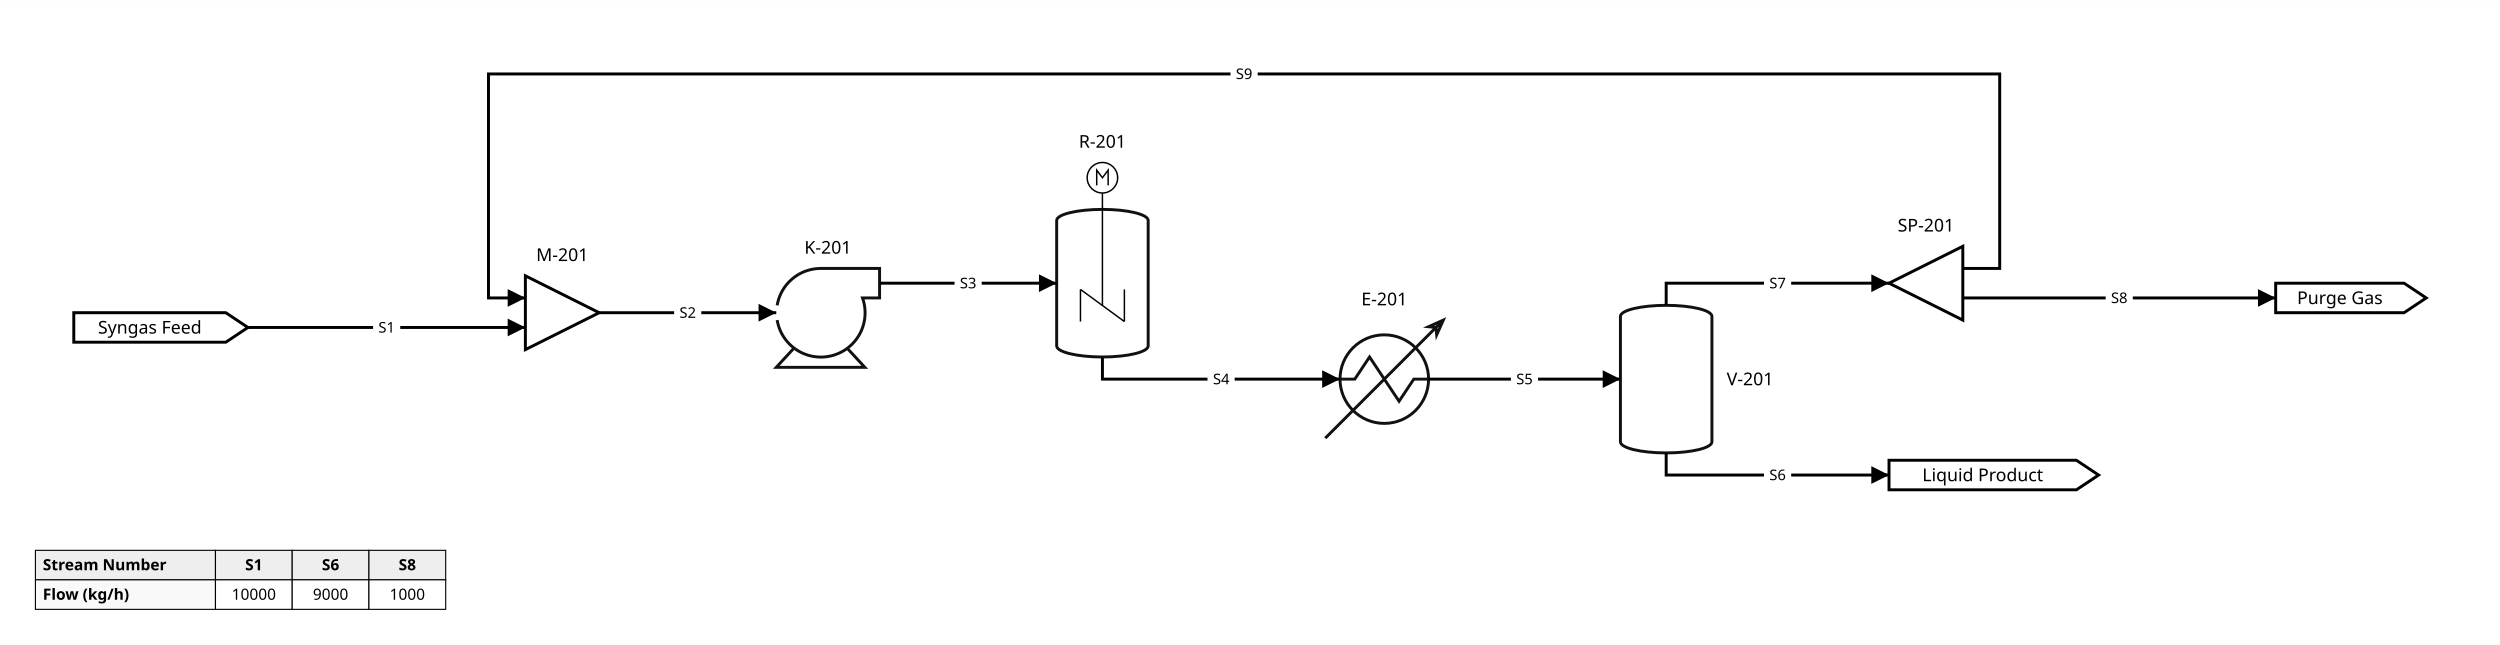
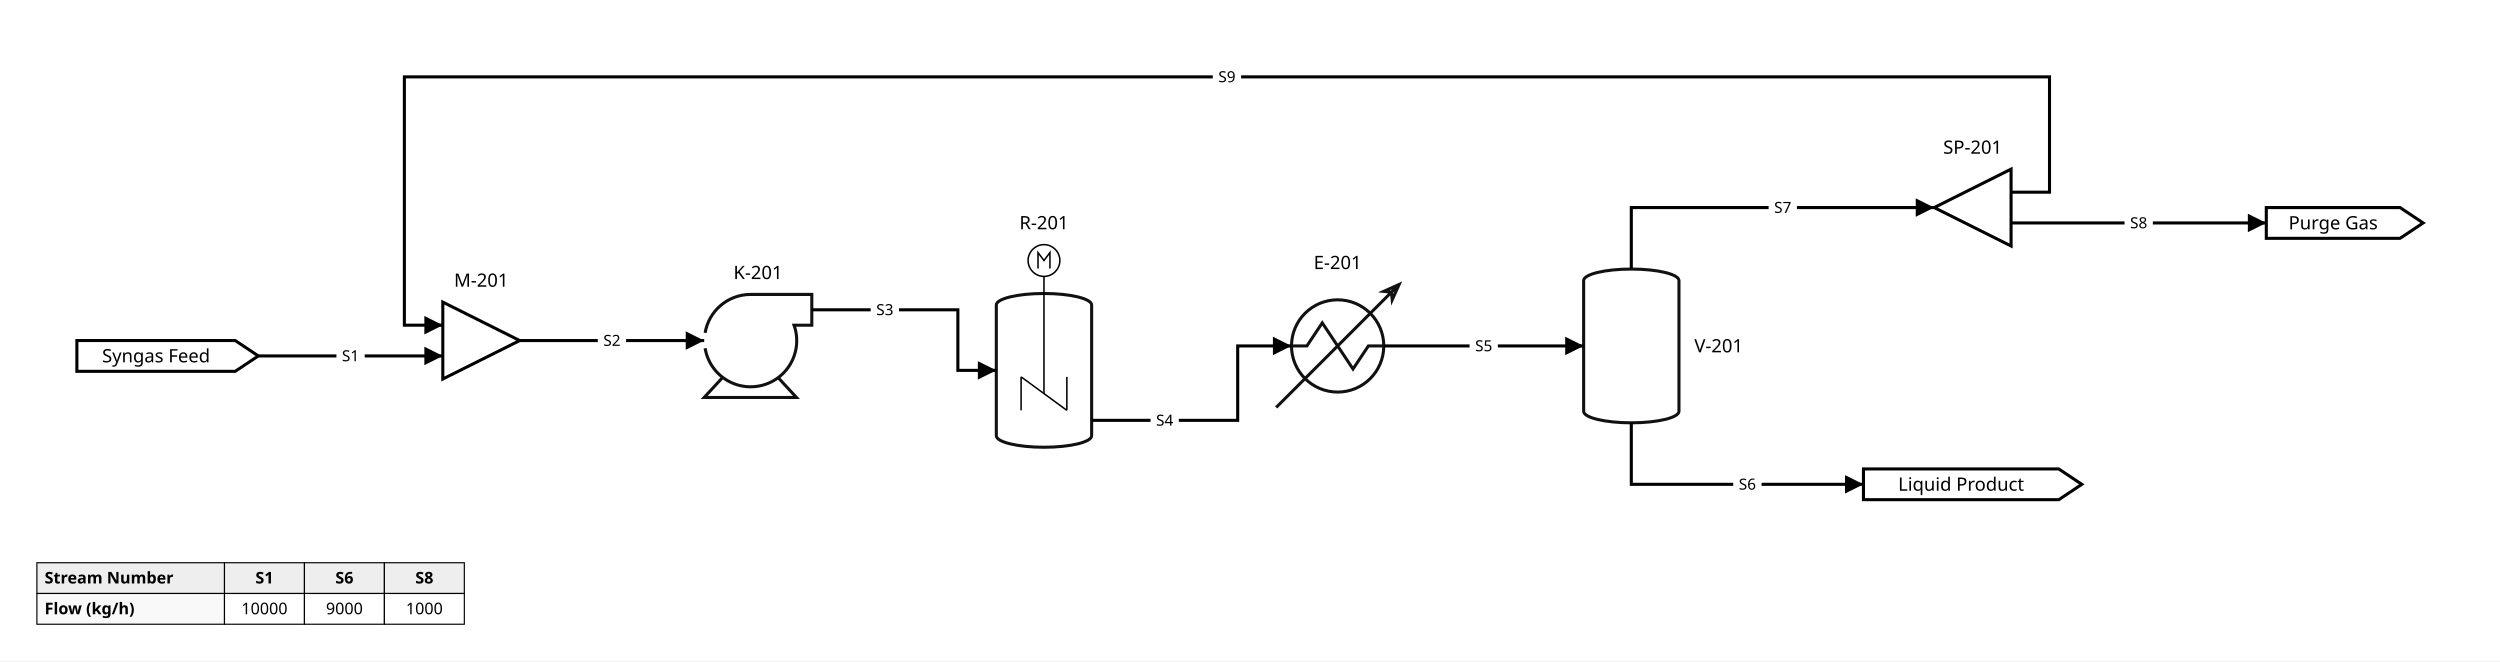
- <svg xmlns="http://www.w3.org/2000/svg" width="1694" height="437" viewBox="-68.0 -95.9 1694.0 436.8">
-   <rect x="-68.0" y="-95.9" width="1694.0" height="436.8" fill="white" />
+ <svg xmlns="http://www.w3.org/2000/svg" width="1626" height="430" viewBox="0.0 -60.0 1626.0 430.0">
+   <rect x="0.0" y="-60.0" width="1626.0" height="430.0" fill="white" />
  <g id="stream_table">
-     <rect x="-44.0" y="276.9" width="122.0" height="20.0" fill="#eee" stroke="black" stroke-width="0.75" />
-     <text x="-39.0" y="290.4" font-family="sans-serif" font-size="10.5" font-weight="bold" text-anchor="start">Stream Number</text>
-     <rect x="78.0" y="276.9" width="52.0" height="20.0" fill="#eee" stroke="black" stroke-width="0.75" />
-     <text x="104.0" y="290.4" font-family="sans-serif" font-size="10.5" font-weight="bold" text-anchor="middle">S1</text>
-     <rect x="130.0" y="276.9" width="52.0" height="20.0" fill="#eee" stroke="black" stroke-width="0.75" />
-     <text x="156.0" y="290.4" font-family="sans-serif" font-size="10.5" font-weight="bold" text-anchor="middle">S6</text>
-     <rect x="182.0" y="276.9" width="52.0" height="20.0" fill="#eee" stroke="black" stroke-width="0.75" />
-     <text x="208.0" y="290.4" font-family="sans-serif" font-size="10.5" font-weight="bold" text-anchor="middle">S8</text>
-     <rect x="-44.0" y="296.9" width="122.0" height="20.0" fill="#f9f9f9" stroke="black" stroke-width="0.75" />
-     <text x="-39.0" y="310.4" font-family="sans-serif" font-size="10.5" font-weight="bold" text-anchor="start">Flow (kg/h)</text>
-     <rect x="78.0" y="296.9" width="52.0" height="20.0" fill="white" stroke="black" stroke-width="0.75" />
-     <text x="104.0" y="310.4" font-family="sans-serif" font-size="10.5" text-anchor="middle">10000</text>
-     <rect x="130.0" y="296.9" width="52.0" height="20.0" fill="white" stroke="black" stroke-width="0.75" />
-     <text x="156.0" y="310.4" font-family="sans-serif" font-size="10.5" text-anchor="middle">9000</text>
-     <rect x="182.0" y="296.9" width="52.0" height="20.0" fill="white" stroke="black" stroke-width="0.75" />
-     <text x="208.0" y="310.4" font-family="sans-serif" font-size="10.5" text-anchor="middle">1000</text>
+     <rect x="24.0" y="306.0" width="122.0" height="20.0" fill="#eee" stroke="black" stroke-width="0.75" />
+     <text x="29.0" y="319.5" font-family="sans-serif" font-size="10.5" font-weight="bold" text-anchor="start">Stream Number</text>
+     <rect x="146.0" y="306.0" width="52.0" height="20.0" fill="#eee" stroke="black" stroke-width="0.75" />
+     <text x="172.0" y="319.5" font-family="sans-serif" font-size="10.5" font-weight="bold" text-anchor="middle">S1</text>
+     <rect x="198.0" y="306.0" width="52.0" height="20.0" fill="#eee" stroke="black" stroke-width="0.75" />
+     <text x="224.0" y="319.5" font-family="sans-serif" font-size="10.5" font-weight="bold" text-anchor="middle">S6</text>
+     <rect x="250.0" y="306.0" width="52.0" height="20.0" fill="#eee" stroke="black" stroke-width="0.75" />
+     <text x="276.0" y="319.5" font-family="sans-serif" font-size="10.5" font-weight="bold" text-anchor="middle">S8</text>
+     <rect x="24.0" y="326.0" width="122.0" height="20.0" fill="#f9f9f9" stroke="black" stroke-width="0.75" />
+     <text x="29.0" y="339.5" font-family="sans-serif" font-size="10.5" font-weight="bold" text-anchor="start">Flow (kg/h)</text>
+     <rect x="146.0" y="326.0" width="52.0" height="20.0" fill="white" stroke="black" stroke-width="0.75" />
+     <text x="172.0" y="339.5" font-family="sans-serif" font-size="10.5" text-anchor="middle">10000</text>
+     <rect x="198.0" y="326.0" width="52.0" height="20.0" fill="white" stroke="black" stroke-width="0.75" />
+     <text x="224.0" y="339.5" font-family="sans-serif" font-size="10.5" text-anchor="middle">9000</text>
+     <rect x="250.0" y="326.0" width="52.0" height="20.0" fill="white" stroke="black" stroke-width="0.75" />
+     <text x="276.0" y="339.5" font-family="sans-serif" font-size="10.5" text-anchor="middle">1000</text>
  </g>
  <defs>
    <marker id="arrow_black" viewBox="0 0 10 10" refX="10" refY="5" markerWidth="12" markerHeight="12" markerUnits="userSpaceOnUse" orient="auto-start-reverse">
      <path d="M 0 0 L 10 5 L 0 10 z" fill="black" />
    </marker>
    <symbol id="sym_compressor" viewBox="0 0 70.0 67.0" overflow="visible">
      <path d="M 12.0 54.0 L 0.0 67.0 L 60.0 67.0 L 48.0 54.0" fill="white" stroke="#111" stroke-width="2.0" />
      <path d="M 0.6 25.0 A 30.0 30.0 0.0 0 1 30.0 0.0 L 70.0 0.0 L 70.0 20.0 L 58.45 20.0 A 30.0 30.0 0.0 0 1 51.859 50.83 A 30.0 30.0 0.0 0 1 21.341 58.742 A 30.0 30.0 0.0 0 1 0.6 35.0" fill="white" stroke="#111" stroke-width="2.0" />
    </symbol>
    <symbol id="sym_cooler" viewBox="0 0 80.0 80.0" overflow="visible">
      <ellipse cx="40.0" cy="40.0" rx="30.0" ry="30.0" fill="white" stroke="#111" stroke-width="2.0" />
      <path d="M 10.0 40.0 L 20.0 40.0 L 30.0 25.0 L 50.0 55.0 L 60.0 40.0 L 70.0 40.0 M 80.0 0.0 L 0.0 80.0 M 70.0 4.5 L 80.0 0.0 L 75.5 10.0 L 75.0 5.0 Z" fill="white" stroke="#111" stroke-width="2.0" />
    </symbol>
    <symbol id="sym_mixer" viewBox="0 0 50.0 50.0" overflow="visible">
      <polygon points="0,0 50,25 0,50" fill="none" stroke="black" stroke-width="2" />
    </symbol>
    <symbol id="sym_reactor_cace69d09" viewBox="0 0 62.0 131.778" overflow="visible">
      <path d="M 0 39.278 A 31 7.5 0 0 1 31 31.778 A 31 7.5 0 0 1 62 39.278 L 62 124.278 A 31 7.5 0 0 1 31 131.778 A 31 7.5 0 0 1 0 124.278 Z" fill="white" stroke="#111" stroke-width="2" />
      <line x1="31" y1="20.667" x2="31" y2="96.889" fill="none" stroke="black" stroke-width="1" />
      <path d="M 16.12 86 L 16.12 107.778 M 16.12 86 L 45.88 107.778 M 45.88 86 L 45.88 107.778" fill="none" stroke="black" stroke-width="1" />
      <ellipse cx="31" cy="10.333" rx="10.333" ry="10.333" fill="none" stroke="black" stroke-width="1" />
      <path d="M 27.125 15.5 L 27.125 5.167 L 31 10.333 L 34.875 5.167 L 34.875 15.5" fill="none" stroke="black" stroke-width="1" />
    </symbol>
    <symbol id="sym_separator" viewBox="0 0 62.0 100.0" overflow="visible">
      <path d="M 0 7.5 A 31 7.5 0 0 1 31 0 A 31 7.5 0 0 1 62 7.5 L 62 92.5 A 31 7.5 0 0 1 31 100 A 31 7.5 0 0 1 0 92.5 Z" fill="white" stroke="#111" stroke-width="2" />
    </symbol>
    <symbol id="sym_splitter" viewBox="0 0 50.0 50.0" overflow="visible">
      <polygon points="0,25 50,0 50,50" fill="none" stroke="black" stroke-width="2" />
    </symbol>
  </defs>
  <g id="units">
-     <polygon points="-18.0,115.889 85.0,115.889 100.0,125.889 85.0,135.889 -18.0,135.889" fill="transparent" stroke="black" stroke-width="2" />
-     <text x="33.5" y="125.889" font-family="sans-serif" font-size="12" text-anchor="middle" dominant-baseline="middle">Syngas Feed</text>
-     <use href="#sym_mixer" x="288" y="90.89" width="50.0" height="50.0" />
-     <use href="#sym_compressor" x="458" y="85.89" width="70.0" height="67.0" />
-     <use href="#sym_reactor_cace69d09" x="648" y="14.11" width="62.0" height="131.778" />
-     <use href="#sym_cooler" x="830" y="120.89" width="80.0" height="80.0" />
-     <use href="#sym_separator" x="1030" y="110.89" width="62.0" height="100.0" />
-     <use href="#sym_splitter" x="1212" y="70.89" width="50.0" height="50.0" />
-     <polygon points="1212.0,215.889 1339.0,215.889 1354.0,225.889 1339.0,235.889 1212.0,235.889" fill="transparent" stroke="black" stroke-width="2" />
-     <text x="1275.5" y="225.889" font-family="sans-serif" font-size="12" text-anchor="middle" dominant-baseline="middle">Liquid Product</text>
-     <polygon points="1474.0,95.889 1561.0,95.889 1576.0,105.889 1561.0,115.889 1474.0,115.889" fill="transparent" stroke="black" stroke-width="2" />
-     <text x="1517.5" y="105.889" font-family="sans-serif" font-size="12" text-anchor="middle" dominant-baseline="middle">Purge Gas</text>
+     <polygon points="50.0,161.5 153.0,161.5 168.0,171.5 153.0,181.5 50.0,181.5" fill="transparent" stroke="black" stroke-width="2" />
+     <text x="101.5" y="171.5" font-family="sans-serif" font-size="12" text-anchor="middle" dominant-baseline="middle">Syngas Feed</text>
+     <use href="#sym_mixer" x="288" y="136.5" width="50.0" height="50.0" />
+     <use href="#sym_compressor" x="458" y="131.5" width="70.0" height="67.0" />
+     <use href="#sym_reactor_cace69d09" x="648" y="99.11" width="62.0" height="131.778" />
+     <use href="#sym_cooler" x="830" y="125" width="80.0" height="80.0" />
+     <use href="#sym_separator" x="1030" y="115" width="62.0" height="100.0" />
+     <use href="#sym_splitter" x="1258" y="50" width="50.0" height="50.0" />
+     <polygon points="1212.0,245.0 1339.0,245.0 1354.0,255.0 1339.0,265.0 1212.0,265.0" fill="transparent" stroke="black" stroke-width="2" />
+     <text x="1275.5" y="255.0" font-family="sans-serif" font-size="12" text-anchor="middle" dominant-baseline="middle">Liquid Product</text>
+     <polygon points="1474.0,75.0 1561.0,75.0 1576.0,85.0 1561.0,95.0 1474.0,95.0" fill="transparent" stroke="black" stroke-width="2" />
+     <text x="1517.5" y="85.0" font-family="sans-serif" font-size="12" text-anchor="middle" dominant-baseline="middle">Purge Gas</text>
  </g>
  <g id="streams">
-     <path d="M 100.0,125.889 L 288.0,125.889" fill="none" stroke="black" stroke-width="2" marker-end="url(#arrow_black)" />
-     <path d="M 338.0,115.889 L 458.0,115.889" fill="none" stroke="black" stroke-width="2" marker-end="url(#arrow_black)" />
-     <path d="M 528.0,95.889 L 648.0,95.889" fill="none" stroke="black" stroke-width="2" marker-end="url(#arrow_black)" />
-     <path d="M 679.0,145.889 L 679.0,160.889 L 839.9,160.889" fill="none" stroke="black" stroke-width="2" marker-end="url(#arrow_black)" />
-     <path d="M 900.1,160.889 L 1030.0,160.889" fill="none" stroke="black" stroke-width="2" marker-end="url(#arrow_black)" />
-     <path d="M 1061.0,210.889 L 1061.0,225.889 L 1212.0,225.889" fill="none" stroke="black" stroke-width="2" marker-end="url(#arrow_black)" />
-     <path d="M 1061.0,110.889 L 1061.0,95.889 L 1212.0,95.889" fill="none" stroke="black" stroke-width="2" marker-end="url(#arrow_black)" />
-     <path d="M 1262.0,105.889 L 1474.0,105.889" fill="none" stroke="black" stroke-width="2" marker-end="url(#arrow_black)" />
-     <path d="M 1262.0,85.889 L 1287.0,85.889 L 1287.0,-45.889 L 263.0,-45.889 L 263.0,105.889 L 288.0,105.889" fill="none" stroke="black" stroke-width="2" marker-end="url(#arrow_black)" />
-     <rect x="184.8" y="119.4" width="18.4" height="13.0" fill="white" />
-     <text x="194.0" y="125.9" font-family="sans-serif" font-size="10" text-anchor="middle" dominant-baseline="middle" fill="black">S1</text>
-     <rect x="388.8" y="109.4" width="18.4" height="13.0" fill="white" />
-     <text x="398.0" y="115.9" font-family="sans-serif" font-size="10" text-anchor="middle" dominant-baseline="middle" fill="black">S2</text>
-     <rect x="578.8" y="89.4" width="18.4" height="13.0" fill="white" />
-     <text x="588.0" y="95.9" font-family="sans-serif" font-size="10" text-anchor="middle" dominant-baseline="middle" fill="black">S3</text>
-     <rect x="750.2" y="154.4" width="18.4" height="13.0" fill="white" />
-     <text x="759.5" y="160.9" font-family="sans-serif" font-size="10" text-anchor="middle" dominant-baseline="middle" fill="black">S4</text>
-     <rect x="955.8" y="154.4" width="18.4" height="13.0" fill="white" />
-     <text x="965.0" y="160.9" font-family="sans-serif" font-size="10" text-anchor="middle" dominant-baseline="middle" fill="black">S5</text>
-     <rect x="1127.3" y="219.4" width="18.4" height="13.0" fill="white" />
-     <text x="1136.5" y="225.9" font-family="sans-serif" font-size="10" text-anchor="middle" dominant-baseline="middle" fill="black">S6</text>
-     <rect x="1127.3" y="89.4" width="18.4" height="13.0" fill="white" />
-     <text x="1136.5" y="95.9" font-family="sans-serif" font-size="10" text-anchor="middle" dominant-baseline="middle" fill="black">S7</text>
-     <rect x="1358.8" y="99.4" width="18.4" height="13.0" fill="white" />
-     <text x="1368.0" y="105.9" font-family="sans-serif" font-size="10" text-anchor="middle" dominant-baseline="middle" fill="black">S8</text>
-     <rect x="765.8" y="-52.4" width="18.4" height="13.0" fill="white" />
-     <text x="775.0" y="-45.9" font-family="sans-serif" font-size="10" text-anchor="middle" dominant-baseline="middle" fill="black">S9</text>
+     <path d="M 168.0,171.5 L 288.0,171.5" fill="none" stroke="black" stroke-width="2" marker-end="url(#arrow_black)" />
+     <path d="M 338.0,161.5 L 458.0,161.5" fill="none" stroke="black" stroke-width="2" marker-end="url(#arrow_black)" />
+     <path d="M 528.0,141.5 L 623.0,141.5 L 623.0,180.889 L 648.0,180.889" fill="none" stroke="black" stroke-width="2" marker-end="url(#arrow_black)" />
+     <path d="M 710.0,213.389 L 805.0,213.389 L 805.0,165.0 L 839.9,165.0" fill="none" stroke="black" stroke-width="2" marker-end="url(#arrow_black)" />
+     <path d="M 900.1,165.0 L 1030.0,165.0" fill="none" stroke="black" stroke-width="2" marker-end="url(#arrow_black)" />
+     <path d="M 1061.0,215.0 L 1061.0,255.0 L 1212.0,255.0" fill="none" stroke="black" stroke-width="2" marker-end="url(#arrow_black)" />
+     <path d="M 1061.0,115.0 L 1061.0,75.0 L 1258.0,75.0" fill="none" stroke="black" stroke-width="2" marker-end="url(#arrow_black)" />
+     <path d="M 1308.0,85.0 L 1474.0,85.0" fill="none" stroke="black" stroke-width="2" marker-end="url(#arrow_black)" />
+     <path d="M 1308.0,65.0 L 1333.0,65.0 L 1333.0,-10.0 L 263.0,-10.0 L 263.0,151.5 L 288.0,151.5" fill="none" stroke="black" stroke-width="2" marker-end="url(#arrow_black)" />
+     <rect x="218.8" y="165.0" width="18.4" height="13.0" fill="white" />
+     <text x="228.0" y="171.5" font-family="sans-serif" font-size="10" text-anchor="middle" dominant-baseline="middle" fill="black">S1</text>
+     <rect x="388.8" y="155.0" width="18.4" height="13.0" fill="white" />
+     <text x="398.0" y="161.5" font-family="sans-serif" font-size="10" text-anchor="middle" dominant-baseline="middle" fill="black">S2</text>
+     <rect x="566.3" y="135.0" width="18.4" height="13.0" fill="white" />
+     <text x="575.5" y="141.5" font-family="sans-serif" font-size="10" text-anchor="middle" dominant-baseline="middle" fill="black">S3</text>
+     <rect x="748.3" y="206.9" width="18.4" height="13.0" fill="white" />
+     <text x="757.5" y="213.4" font-family="sans-serif" font-size="10" text-anchor="middle" dominant-baseline="middle" fill="black">S4</text>
+     <rect x="955.8" y="158.5" width="18.4" height="13.0" fill="white" />
+     <text x="965.0" y="165.0" font-family="sans-serif" font-size="10" text-anchor="middle" dominant-baseline="middle" fill="black">S5</text>
+     <rect x="1127.3" y="248.5" width="18.4" height="13.0" fill="white" />
+     <text x="1136.5" y="255.0" font-family="sans-serif" font-size="10" text-anchor="middle" dominant-baseline="middle" fill="black">S6</text>
+     <rect x="1150.3" y="68.5" width="18.4" height="13.0" fill="white" />
+     <text x="1159.5" y="75.0" font-family="sans-serif" font-size="10" text-anchor="middle" dominant-baseline="middle" fill="black">S7</text>
+     <rect x="1381.8" y="78.5" width="18.4" height="13.0" fill="white" />
+     <text x="1391.0" y="85.0" font-family="sans-serif" font-size="10" text-anchor="middle" dominant-baseline="middle" fill="black">S8</text>
+     <rect x="788.8" y="-16.5" width="18.4" height="13.0" fill="white" />
+     <text x="798.0" y="-10.0" font-family="sans-serif" font-size="10" text-anchor="middle" dominant-baseline="middle" fill="black">S9</text>
  </g>
  <g id="unit_labels">
-     <rect x="292.5" y="68.9" width="41.0" height="15.0" fill="white" />
-     <text x="313.0" y="80.889" font-family="sans-serif" font-size="12" text-anchor="middle" dominant-baseline="baseline">M-201</text>
-     <rect x="472.5" y="63.9" width="41.0" height="15.0" fill="white" />
-     <text x="493.0" y="75.889" font-family="sans-serif" font-size="12" text-anchor="middle" dominant-baseline="baseline">K-201</text>
-     <rect x="658.5" y="-7.9" width="41.0" height="15.0" fill="white" />
-     <text x="679.0" y="4.111" font-family="sans-serif" font-size="12" text-anchor="middle" dominant-baseline="baseline">R-201</text>
-     <rect x="849.5" y="98.9" width="41.0" height="15.0" fill="white" />
-     <text x="870.0" y="110.889" font-family="sans-serif" font-size="12" text-anchor="middle" dominant-baseline="baseline">E-201</text>
-     <rect x="1102.0" y="153.4" width="41.0" height="15.0" fill="white" />
-     <text x="1102.0" y="160.889" font-family="sans-serif" font-size="12" text-anchor="start" dominant-baseline="middle">V-201</text>
-     <rect x="1213.2" y="48.9" width="47.6" height="15.0" fill="white" />
-     <text x="1237.0" y="60.889" font-family="sans-serif" font-size="12" text-anchor="middle" dominant-baseline="baseline">SP-201</text>
+     <rect x="292.5" y="114.5" width="41.0" height="15.0" fill="white" />
+     <text x="313.0" y="126.5" font-family="sans-serif" font-size="12" text-anchor="middle" dominant-baseline="baseline">M-201</text>
+     <rect x="472.5" y="109.5" width="41.0" height="15.0" fill="white" />
+     <text x="493.0" y="121.5" font-family="sans-serif" font-size="12" text-anchor="middle" dominant-baseline="baseline">K-201</text>
+     <rect x="658.5" y="77.1" width="41.0" height="15.0" fill="white" />
+     <text x="679.0" y="89.111" font-family="sans-serif" font-size="12" text-anchor="middle" dominant-baseline="baseline">R-201</text>
+     <rect x="849.5" y="103.0" width="41.0" height="15.0" fill="white" />
+     <text x="870.0" y="115.0" font-family="sans-serif" font-size="12" text-anchor="middle" dominant-baseline="baseline">E-201</text>
+     <rect x="1102.0" y="157.5" width="41.0" height="15.0" fill="white" />
+     <text x="1102.0" y="165.0" font-family="sans-serif" font-size="12" text-anchor="start" dominant-baseline="middle">V-201</text>
+     <rect x="1259.2" y="28.0" width="47.6" height="15.0" fill="white" />
+     <text x="1283.0" y="40.0" font-family="sans-serif" font-size="12" text-anchor="middle" dominant-baseline="baseline">SP-201</text>
  </g>
</svg>
